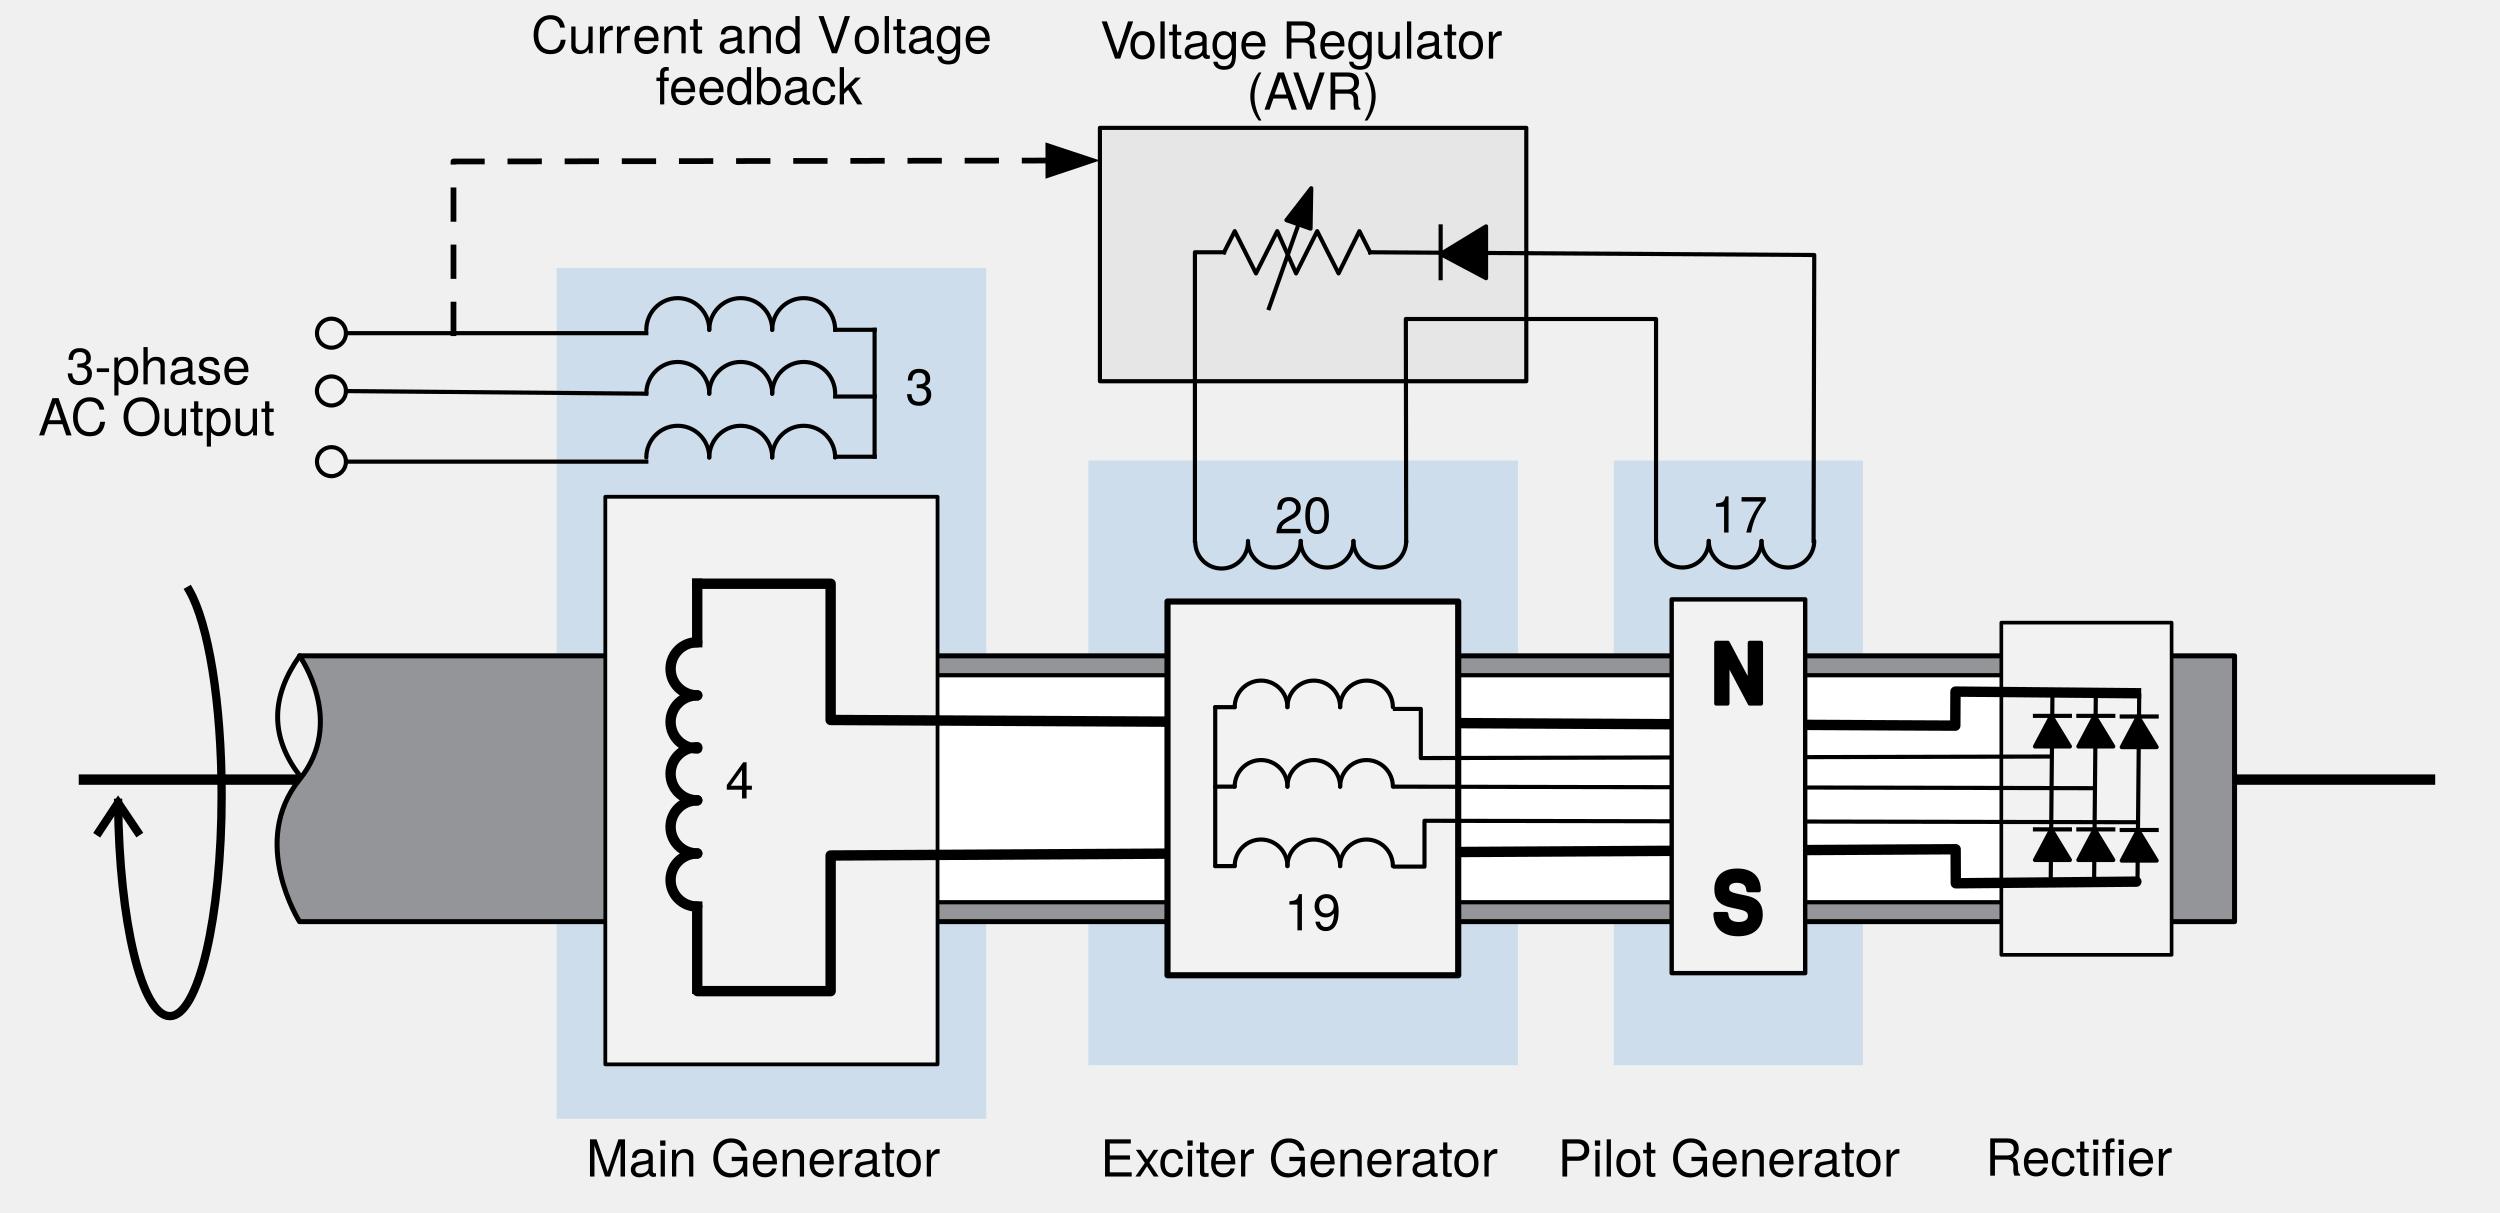
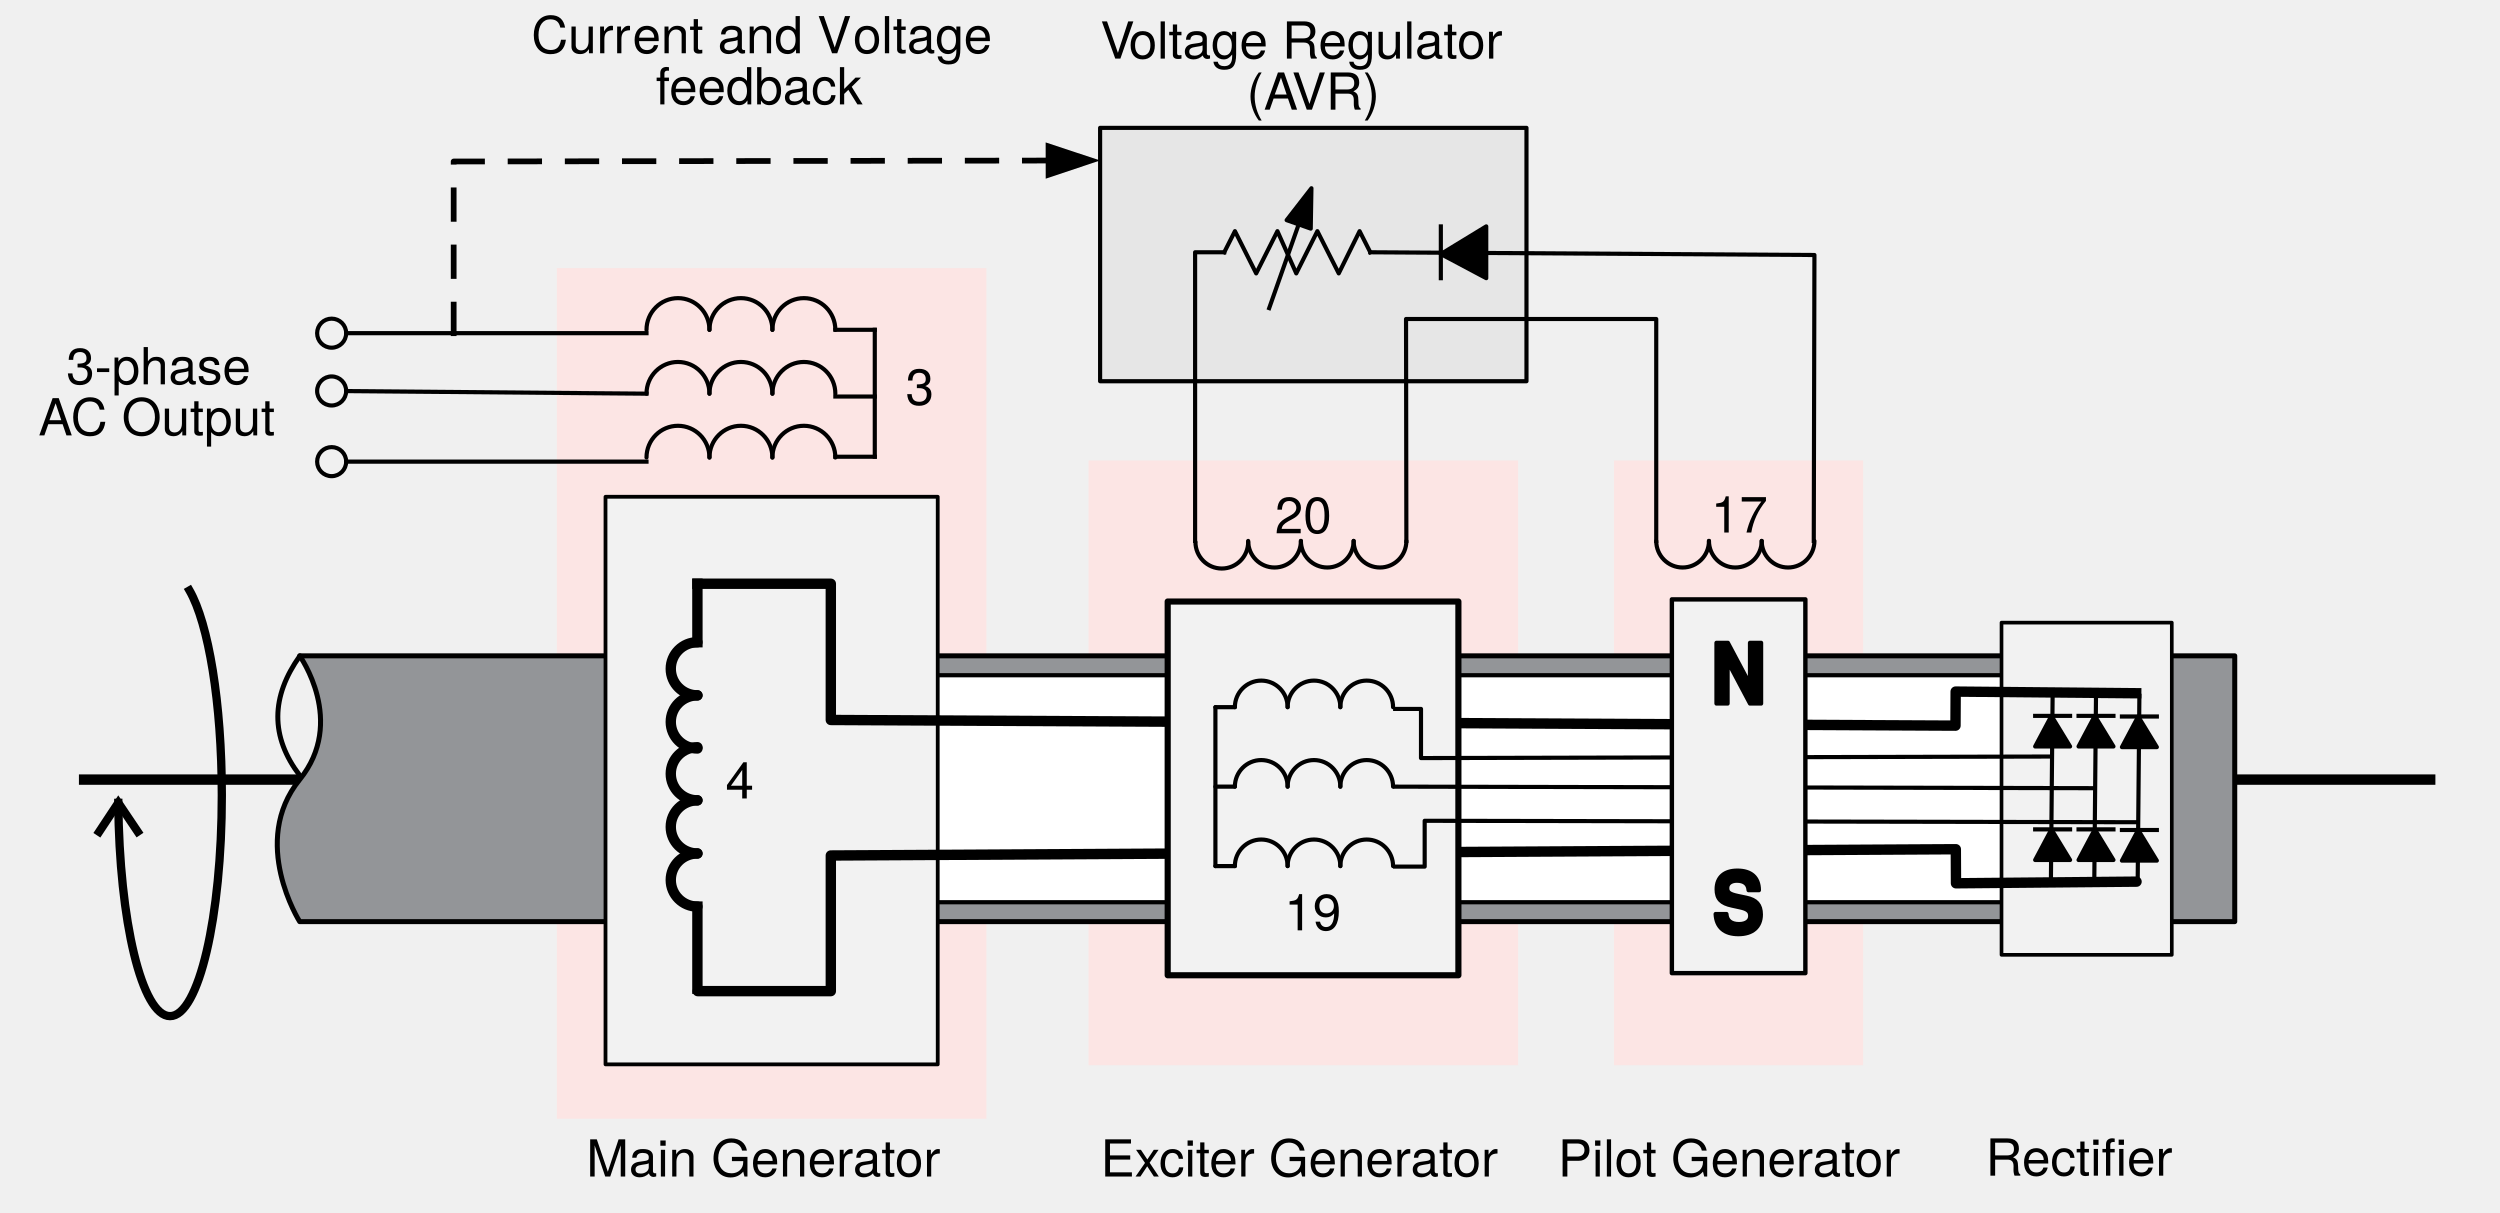
<svg xmlns="http://www.w3.org/2000/svg" width="100%" height="100%" viewBox="0 0 602 292" version="1.1" xml:space="preserve" style="fill-rule:evenodd;clip-rule:evenodd;stroke-linecap:round;stroke-linejoin:round;stroke-miterlimit:1.5;">
-   <rect id="excitation_system" x="0" y="0" width="601" height="290.968" style="fill:none;" />
+   <rect id="excitation_system" x="0.045" y="0" width="601" height="290.968" style="fill:none;" />
  <g id="excitation_system1">
    <g>
      <g>
-         <rect x="134.04" y="64.56" width="103.44" height="204.832" style="fill:#4191d9;fill-opacity:0.2;" />
-         <rect x="262.078" y="110.88" width="103.44" height="145.627" style="fill:#4191d9;fill-opacity:0.2;" />
-         <rect x="388.597" y="110.88" width="60" height="145.627" style="fill:#4191d9;fill-opacity:0.2;" />
+         <rect x="134.085" y="64.56" width="103.44" height="204.832" style="fill:#fce5e4;" />
+         <rect x="262.123" y="110.88" width="103.44" height="145.627" style="fill:#fce5e4;" />
+         <rect x="388.642" y="110.88" width="60" height="145.627" style="fill:#fce5e4;" />
      </g>
      <g id="armature-windings">
        <g>
-           <path d="M155.632,79.427c-0,-4.215 3.396,-7.636 7.579,-7.636c4.183,-0 7.58,3.421 7.58,7.636" style="fill:none;stroke:#000;stroke-width:1px;" />
-           <path d="M170.791,79.427c-0,-4.215 3.396,-7.636 7.578,-7.636c4.184,-0 7.58,3.421 7.58,7.636" style="fill:none;stroke:#000;stroke-width:1px;" />
-           <path d="M185.949,79.427c0,-4.215 3.396,-7.636 7.579,-7.636c4.183,-0 7.58,3.421 7.58,7.636" style="fill:none;stroke:#000;stroke-width:1px;" />
-         </g>
-         <g>
-           <path d="M155.632,94.796c-0,-4.214 3.396,-7.636 7.579,-7.636c4.183,-0 7.58,3.422 7.58,7.636" style="fill:none;stroke:#000;stroke-width:1px;" />
-           <path d="M170.791,94.796c-0,-4.214 3.396,-7.636 7.578,-7.636c4.184,-0 7.58,3.422 7.58,7.636" style="fill:none;stroke:#000;stroke-width:1px;" />
-           <path d="M185.949,94.796c0,-4.214 3.396,-7.636 7.579,-7.636c4.183,-0 7.58,3.422 7.58,7.636" style="fill:none;stroke:#000;stroke-width:1px;" />
-         </g>
-         <g>
-           <path d="M155.632,110.166c-0,-4.215 3.396,-7.636 7.579,-7.636c4.183,0 7.58,3.421 7.58,7.636" style="fill:none;stroke:#000;stroke-width:1px;" />
-           <path d="M170.791,110.166c-0,-4.215 3.396,-7.636 7.578,-7.636c4.184,0 7.58,3.421 7.58,7.636" style="fill:none;stroke:#000;stroke-width:1px;" />
-           <path d="M185.949,110.166c0,-4.215 3.396,-7.636 7.579,-7.636c4.183,0 7.58,3.421 7.58,7.636" style="fill:none;stroke:#000;stroke-width:1px;" />
-         </g>
-         <g>
-           <g>
-             <path d="M79.817,83.724c-1.93,0 -3.497,-1.566 -3.497,-3.496c0,-1.931 1.567,-3.497 3.497,-3.497c1.93,-0 3.497,1.566 3.497,3.497c0,1.93 -1.567,3.496 -3.497,3.496Z" style="fill:none;stroke:#000;stroke-width:1px;stroke-linecap:butt;stroke-linejoin:miter;stroke-miterlimit:10;" />
-             <path d="M155.633,80.228l-72.319,-0" style="fill:none;stroke:#000;stroke-width:1px;stroke-linecap:square;" />
-           </g>
-           <g>
-             <path d="M79.787,97.641c-1.93,-0.017 -3.483,-1.597 -3.467,-3.527c0.017,-1.93 1.597,-3.483 3.527,-3.467c1.93,0.017 3.483,1.597 3.467,3.527c-0.017,1.93 -1.597,3.484 -3.527,3.467Z" style="fill:none;stroke:#000;stroke-width:1px;stroke-linecap:butt;stroke-linejoin:miter;stroke-miterlimit:10;" />
-             <path d="M155.633,94.796c-0,-0 -51.983,-0.447 -72.319,-0.622" style="fill:none;stroke:#000;stroke-width:1px;stroke-linecap:square;" />
-           </g>
-           <g>
-             <path d="M79.817,114.659c-1.93,0 -3.497,-1.567 -3.497,-3.497c0,-1.93 1.567,-3.497 3.497,-3.497c1.93,0 3.497,1.567 3.497,3.497c0,1.93 -1.567,3.497 -3.497,3.497Z" style="fill:none;stroke:#000;stroke-width:1px;stroke-linecap:butt;stroke-linejoin:miter;stroke-miterlimit:10;" />
-             <path d="M155.633,111.162l-72.319,0" style="fill:none;stroke:#000;stroke-width:1px;stroke-linecap:square;" />
-           </g>
-         </g>
-         <g>
-           <path d="M210.602,79.417l0,30.562" style="fill:none;stroke:#000;stroke-width:1px;stroke-linecap:square;" />
-           <path d="M201.108,79.417l9.494,0" style="fill:none;stroke:#000;stroke-width:1px;stroke-linecap:square;" />
-           <path d="M201.108,95.49l9.494,-0" style="fill:none;stroke:#000;stroke-width:1px;stroke-linecap:square;" />
-           <path d="M201.108,109.979l9.494,-0" style="fill:none;stroke:#000;stroke-width:1px;stroke-linecap:square;" />
+           <path d="M155.677,79.427c-0,-4.215 3.396,-7.636 7.579,-7.636c4.183,-0 7.58,3.421 7.58,7.636" style="fill:none;stroke:#000;stroke-width:1px;" />
+           <path d="M170.836,79.427c-0,-4.215 3.396,-7.636 7.578,-7.636c4.184,-0 7.58,3.421 7.58,7.636" style="fill:none;stroke:#000;stroke-width:1px;" />
+           <path d="M185.994,79.427c0,-4.215 3.396,-7.636 7.579,-7.636c4.183,-0 7.58,3.421 7.58,7.636" style="fill:none;stroke:#000;stroke-width:1px;" />
+         </g>
+         <g>
+           <path d="M155.677,94.796c-0,-4.214 3.396,-7.636 7.579,-7.636c4.183,-0 7.58,3.422 7.58,7.636" style="fill:none;stroke:#000;stroke-width:1px;" />
+           <path d="M170.836,94.796c-0,-4.214 3.396,-7.636 7.578,-7.636c4.184,-0 7.58,3.422 7.58,7.636" style="fill:none;stroke:#000;stroke-width:1px;" />
+           <path d="M185.994,94.796c0,-4.214 3.396,-7.636 7.579,-7.636c4.183,-0 7.58,3.422 7.58,7.636" style="fill:none;stroke:#000;stroke-width:1px;" />
+         </g>
+         <g>
+           <path d="M155.677,110.166c-0,-4.215 3.396,-7.636 7.579,-7.636c4.183,0 7.58,3.421 7.58,7.636" style="fill:none;stroke:#000;stroke-width:1px;" />
+           <path d="M170.836,110.166c-0,-4.215 3.396,-7.636 7.578,-7.636c4.184,0 7.58,3.421 7.58,7.636" style="fill:none;stroke:#000;stroke-width:1px;" />
+           <path d="M185.994,110.166c0,-4.215 3.396,-7.636 7.579,-7.636c4.183,0 7.58,3.421 7.58,7.636" style="fill:none;stroke:#000;stroke-width:1px;" />
+         </g>
+         <g>
+           <g>
+             <path d="M79.862,83.724c-1.93,0 -3.497,-1.566 -3.497,-3.496c0,-1.931 1.567,-3.497 3.497,-3.497c1.93,-0 3.497,1.566 3.497,3.497c0,1.93 -1.567,3.496 -3.497,3.496Z" style="fill:none;stroke:#000;stroke-width:1px;stroke-linecap:butt;stroke-linejoin:miter;stroke-miterlimit:10;" />
+             <path d="M155.678,80.228l-72.319,-0" style="fill:none;stroke:#000;stroke-width:1px;stroke-linecap:square;" />
+           </g>
+           <g>
+             <path d="M79.832,97.641c-1.93,-0.017 -3.483,-1.597 -3.467,-3.527c0.017,-1.93 1.597,-3.483 3.527,-3.467c1.93,0.017 3.483,1.597 3.467,3.527c-0.017,1.93 -1.597,3.484 -3.527,3.467Z" style="fill:none;stroke:#000;stroke-width:1px;stroke-linecap:butt;stroke-linejoin:miter;stroke-miterlimit:10;" />
+             <path d="M155.678,94.796c-0,-0 -51.983,-0.447 -72.319,-0.622" style="fill:none;stroke:#000;stroke-width:1px;stroke-linecap:square;" />
+           </g>
+           <g>
+             <path d="M79.862,114.659c-1.93,0 -3.497,-1.567 -3.497,-3.497c0,-1.93 1.567,-3.497 3.497,-3.497c1.93,0 3.497,1.567 3.497,3.497c0,1.93 -1.567,3.497 -3.497,3.497Z" style="fill:none;stroke:#000;stroke-width:1px;stroke-linecap:butt;stroke-linejoin:miter;stroke-miterlimit:10;" />
+             <path d="M155.678,111.162l-72.319,0" style="fill:none;stroke:#000;stroke-width:1px;stroke-linecap:square;" />
+           </g>
+         </g>
+         <g>
+           <path d="M210.647,79.417l0,30.562" style="fill:none;stroke:#000;stroke-width:1px;stroke-linecap:square;" />
+           <path d="M201.153,79.417l9.494,0" style="fill:none;stroke:#000;stroke-width:1px;stroke-linecap:square;" />
+           <path d="M201.153,95.49l9.494,-0" style="fill:none;stroke:#000;stroke-width:1px;stroke-linecap:square;" />
+           <path d="M201.153,109.979l9.494,-0" style="fill:none;stroke:#000;stroke-width:1px;stroke-linecap:square;" />
        </g>
      </g>
      <g id="AVR">
-         <rect x="264.861" y="30.788" width="102.67" height="61.011" style="fill:#e6e6e6;stroke:#000;stroke-width:1px;stroke-linecap:square;" />
-         <g>
-           <g>
-             <g>
-               <path d="M300.515,130.258c-0,3.531 2.845,6.397 6.348,6.397c3.505,-0 6.35,-2.866 6.35,-6.397" style="fill:none;stroke:#000;stroke-width:1px;" />
-               <path d="M287.816,130.505c0,3.53 2.846,6.396 6.35,6.396c3.505,-0 6.349,-2.866 6.349,-6.396" style="fill:none;stroke:#000;stroke-width:1px;" />
-               <path d="M313.213,130.258c0,3.531 2.844,6.397 6.349,6.397c3.504,-0 6.348,-2.866 6.348,-6.397" style="fill:none;stroke:#000;stroke-width:1px;" />
-               <path d="M325.91,130.258c0,3.531 2.846,6.397 6.349,6.397c3.504,-0 6.35,-2.866 6.35,-6.397" style="fill:none;stroke:#000;stroke-width:1px;" />
-             </g>
-             <g>
-               <path d="M398.776,130.258c-0,3.531 2.845,6.397 6.349,6.397c3.503,-0 6.349,-2.866 6.349,-6.397" style="fill:none;stroke:#000;stroke-width:1px;" />
-               <path d="M411.474,130.258c-0,3.531 2.844,6.397 6.349,6.397c3.504,-0 6.348,-2.866 6.348,-6.397" style="fill:none;stroke:#000;stroke-width:1px;" />
-               <path d="M424.171,130.258c0,3.531 2.846,6.397 6.35,6.397c3.503,-0 6.348,-2.866 6.348,-6.397" style="fill:none;stroke:#000;stroke-width:1px;" />
-             </g>
-             <path d="M287.736,130.258l-0,-69.511l7.017,0" style="fill:none;stroke:#000;stroke-width:1px;stroke-linecap:square;" />
-             <path d="M329.92,60.747l106.949,0.656l-0.158,68.855" style="fill:none;stroke:#000;stroke-width:1px;stroke-linecap:square;" />
-             <path d="M338.609,130.258l-0.081,-53.438l60.248,0l-0,53.438" style="fill:none;stroke:#000;stroke-width:1px;stroke-linecap:square;" />
-             <g>
-               <path d="M357.842,54.512l-0,12.472l-10.934,-5.809l10.934,-6.663Z" style="stroke:#000;stroke-width:1px;stroke-linecap:butt;stroke-miterlimit:2;" />
-               <path d="M346.908,54.512l-0,12.472" style="fill:none;stroke:#000;stroke-width:1px;stroke-linecap:square;" />
-             </g>
-             <g>
-               <g>
-                 <path d="M329.92,60.747l-2.573,-5.084l-5.022,10.169l-5.147,-10.169l-5.084,10.169l-4.536,-10.169l-5.116,10.169l-5.116,-10.169l-2.573,5.084" style="fill:none;stroke:#000;stroke-width:1px;stroke-linecap:square;" />
-               </g>
-               <path d="M309.78,53.01l5.966,-7.68l-0.165,9.723l-5.801,-2.043Z" style="stroke:#000;stroke-width:1px;stroke-linecap:butt;stroke-miterlimit:2;" />
-               <path d="M305.577,74.196c0,0 4.707,-13.363 7.717,-21.905" style="fill:none;stroke:#000;stroke-width:1px;stroke-linecap:square;" />
-             </g>
-           </g>
-         </g>
-         <g>
-           <path d="M251.748,34.292l13.113,4.348l-13.099,4.39l-0.014,-8.738Z" />
-           <path d="M109.2,80.228l-0,-41.339c-0,0 110.242,-0.176 145.176,-0.232" style="fill:none;stroke:#000;stroke-width:1.38px;stroke-linecap:square;stroke-dasharray:6.88,6.88,6.88,6.88,0,0;" />
+         <rect x="264.906" y="30.788" width="102.67" height="61.011" style="fill:#e6e6e6;stroke:#000;stroke-width:1px;stroke-linecap:square;" />
+         <g>
+           <g>
+             <g>
+               <path d="M300.56,130.258c-0,3.531 2.845,6.397 6.348,6.397c3.505,-0 6.35,-2.866 6.35,-6.397" style="fill:none;stroke:#000;stroke-width:1px;" />
+               <path d="M287.861,130.505c0,3.53 2.846,6.396 6.35,6.396c3.505,-0 6.349,-2.866 6.349,-6.396" style="fill:none;stroke:#000;stroke-width:1px;" />
+               <path d="M313.258,130.258c0,3.531 2.844,6.397 6.349,6.397c3.504,-0 6.348,-2.866 6.348,-6.397" style="fill:none;stroke:#000;stroke-width:1px;" />
+               <path d="M325.955,130.258c0,3.531 2.846,6.397 6.349,6.397c3.504,-0 6.35,-2.866 6.35,-6.397" style="fill:none;stroke:#000;stroke-width:1px;" />
+             </g>
+             <g>
+               <path d="M398.821,130.258c-0,3.531 2.845,6.397 6.349,6.397c3.503,-0 6.349,-2.866 6.349,-6.397" style="fill:none;stroke:#000;stroke-width:1px;" />
+               <path d="M411.519,130.258c-0,3.531 2.844,6.397 6.349,6.397c3.504,-0 6.348,-2.866 6.348,-6.397" style="fill:none;stroke:#000;stroke-width:1px;" />
+               <path d="M424.216,130.258c0,3.531 2.846,6.397 6.35,6.397c3.503,-0 6.348,-2.866 6.348,-6.397" style="fill:none;stroke:#000;stroke-width:1px;" />
+             </g>
+             <path d="M287.781,130.258l-0,-69.511l7.017,0" style="fill:none;stroke:#000;stroke-width:1px;stroke-linecap:square;" />
+             <path d="M329.965,60.747l106.949,0.656l-0.158,68.855" style="fill:none;stroke:#000;stroke-width:1px;stroke-linecap:square;" />
+             <path d="M338.654,130.258l-0.081,-53.438l60.248,0l-0,53.438" style="fill:none;stroke:#000;stroke-width:1px;stroke-linecap:square;" />
+             <g>
+               <path d="M357.887,54.512l-0,12.472l-10.934,-5.809l10.934,-6.663Z" style="stroke:#000;stroke-width:1px;stroke-linecap:butt;stroke-miterlimit:2;" />
+               <path d="M346.953,54.512l-0,12.472" style="fill:none;stroke:#000;stroke-width:1px;stroke-linecap:square;" />
+             </g>
+             <g>
+               <g>
+                 <path d="M329.965,60.747l-2.573,-5.084l-5.022,10.169l-5.147,-10.169l-5.084,10.169l-4.536,-10.169l-5.116,10.169l-5.116,-10.169l-2.573,5.084" style="fill:none;stroke:#000;stroke-width:1px;stroke-linecap:square;" />
+               </g>
+               <path d="M309.825,53.01l5.966,-7.68l-0.165,9.723l-5.801,-2.043Z" style="stroke:#000;stroke-width:1px;stroke-linecap:butt;stroke-miterlimit:2;" />
+               <path d="M305.622,74.196c0,0 4.707,-13.363 7.717,-21.905" style="fill:none;stroke:#000;stroke-width:1px;stroke-linecap:square;" />
+             </g>
+           </g>
+         </g>
+         <g>
+           <path d="M251.793,34.292l13.113,4.348l-13.099,4.39l-0.014,-8.738Z" />
+           <path d="M109.245,80.228l-0,-41.339c-0,0 110.242,-0.176 145.176,-0.232" style="fill:none;stroke:#000;stroke-width:1.38px;stroke-linecap:square;stroke-dasharray:6.88,6.88,6.88,6.88,0,0;" />
        </g>
      </g>
      <g id="shaft">
-         <path d="M18.96,187.724l567.438,-0" style="fill:none;stroke:#000;stroke-width:2.5px;stroke-linecap:butt;stroke-miterlimit:2;" />
-         <g>
-           <path d="M538.08,157.926l-465.961,-0c0,-0 11.313,15.834 0,29.798c-12.148,14.996 0,34.202 0,34.202l465.961,-0l-0,-64Z" style="fill:#939598;stroke:#000;stroke-width:1.21px;" />
-           <path d="M72.176,186.786c-7.186,-9.406 -7.002,-19.032 0,-28.86" style="fill:none;stroke:#000;stroke-width:1.2px;" />
+         <path d="M19.005,187.724l567.438,-0" style="fill:none;stroke:#000;stroke-width:2.5px;stroke-linecap:butt;stroke-miterlimit:2;" />
+         <g>
+           <path d="M538.125,157.926l-465.961,-0c0,-0 11.313,15.834 0,29.798c-12.148,14.996 0,34.202 0,34.202l465.961,-0l-0,-64Z" style="fill:#939598;stroke:#000;stroke-width:1.21px;" />
+           <path d="M72.221,186.786c-7.186,-9.406 -7.002,-19.032 0,-28.86" style="fill:none;stroke:#000;stroke-width:1.2px;" />
        </g>
        <g id="tube">
-           <rect x="156.24" y="162.591" width="342.72" height="54.669" style="fill:#fff;stroke:#000;stroke-width:1.01px;" />
-         </g>
-         <g>
-           <g>
-             <path d="M23.28,201.131l5.162,-7.81l5.223,7.768" style="fill:none;stroke:#000;stroke-width:2px;stroke-linecap:butt;stroke-linejoin:miter;stroke-miterlimit:10;" />
-             <path d="M45.581,142.178c4.565,7.903 7.788,27.015 7.788,49.314c0,29.358 -5.586,53.192 -12.467,53.192c-6.738,0 -12.234,-22.849 -12.46,-51.363" style="fill:none;stroke:#000;stroke-width:2px;stroke-linecap:square;" />
+           <rect x="156.285" y="162.591" width="342.72" height="54.669" style="fill:#fff;stroke:#000;stroke-width:1.01px;" />
+         </g>
+         <g>
+           <g>
+             <path d="M23.325,201.131l5.162,-7.81l5.223,7.768" style="fill:none;stroke:#000;stroke-width:2px;stroke-linecap:butt;stroke-linejoin:miter;stroke-miterlimit:10;" />
+             <path d="M45.626,142.178c4.565,7.903 7.788,27.015 7.788,49.314c0,29.358 -5.586,53.192 -12.467,53.192c-6.738,0 -12.234,-22.849 -12.46,-51.363" style="fill:none;stroke:#000;stroke-width:2px;stroke-linecap:square;" />
          </g>
        </g>
      </g>
      <g id="rotor-parts">
        <g id="diode-plate">
-           <rect x="481.92" y="149.926" width="41.002" height="80" style="fill:#f2f2f2;stroke:#000;stroke-width:0.88px;" />
+           <rect x="481.965" y="149.926" width="41.002" height="80" style="fill:#f2f2f2;stroke:#000;stroke-width:0.88px;" />
        </g>
        <g id="Main-Rotor">
-           <rect x="145.76" y="119.627" width="80" height="136.674" style="fill:#f2f2f2;stroke:#000;stroke-width:0.91px;" />
-         </g>
-         <g>
-           <g>
-             <g>
-               <g>
-                 <path d="M167.891,140.567l32.126,-0l0,32.802l270.819,1.366l0.042,-8.2l43.473,0.395" style="fill:none;stroke:#000;stroke-width:2.5px;stroke-linecap:square;" />
-               </g>
-               <g>
-                 <path d="M167.972,238.662l32.045,0l0,-32.658l270.9,-1.51l0.041,8.2l43.474,-0.395" style="fill:none;stroke:#000;stroke-width:2.5px;" />
-               </g>
-             </g>
-           </g>
-           <g>
-             <g>
-               <path d="M167.891,180.235c-3.54,0 -6.414,-2.866 -6.414,-6.396c0,-3.53 2.874,-6.396 6.414,-6.396" style="fill:none;stroke:#000;stroke-width:2.5px;" />
-               <path d="M167.891,167.443c-3.54,-0 -6.414,-2.866 -6.414,-6.397c0,-3.53 2.874,-6.396 6.414,-6.396" style="fill:none;stroke:#000;stroke-width:2.5px;" />
-               <path d="M167.891,218.307c-3.54,0 -6.414,-2.866 -6.414,-6.396c0,-3.53 2.874,-6.396 6.414,-6.396" style="fill:none;stroke:#000;stroke-width:2.5px;" />
-               <path d="M167.891,205.515c-3.54,-0 -6.414,-2.866 -6.414,-6.397c0,-3.53 2.874,-6.396 6.414,-6.396" style="fill:none;stroke:#000;stroke-width:2.5px;" />
-               <path d="M167.891,192.722c-3.54,0 -6.414,-2.866 -6.414,-6.396c0,-3.531 2.874,-6.397 6.414,-6.397" style="fill:none;stroke:#000;stroke-width:2.5px;" />
-             </g>
-             <path d="M167.891,140.567l0,14.083" style="fill:none;stroke:#000;stroke-width:2.5px;stroke-linecap:square;" />
-             <g>
-               <path d="M167.891,218.307l0,19.787" style="fill:none;stroke:#000;stroke-width:2.5px;stroke-linecap:square;" />
+           <rect x="145.805" y="119.627" width="80" height="136.674" style="fill:#f2f2f2;stroke:#000;stroke-width:0.91px;" />
+         </g>
+         <g>
+           <g>
+             <g>
+               <g>
+                 <path d="M167.936,140.567l32.126,-0l0,32.802l270.819,1.366l0.042,-8.2l43.473,0.395" style="fill:none;stroke:#000;stroke-width:2.5px;stroke-linecap:square;" />
+               </g>
+               <g>
+                 <path d="M168.017,238.662l32.045,0l0,-32.658l270.9,-1.51l0.041,8.2l43.474,-0.395" style="fill:none;stroke:#000;stroke-width:2.5px;" />
+               </g>
+             </g>
+           </g>
+           <g>
+             <g>
+               <path d="M167.936,180.235c-3.54,0 -6.414,-2.866 -6.414,-6.396c0,-3.53 2.874,-6.396 6.414,-6.396" style="fill:none;stroke:#000;stroke-width:2.5px;" />
+               <path d="M167.936,167.443c-3.54,-0 -6.414,-2.866 -6.414,-6.397c0,-3.53 2.874,-6.396 6.414,-6.396" style="fill:none;stroke:#000;stroke-width:2.5px;" />
+               <path d="M167.936,218.307c-3.54,0 -6.414,-2.866 -6.414,-6.396c0,-3.53 2.874,-6.396 6.414,-6.396" style="fill:none;stroke:#000;stroke-width:2.5px;" />
+               <path d="M167.936,205.515c-3.54,-0 -6.414,-2.866 -6.414,-6.397c0,-3.53 2.874,-6.396 6.414,-6.396" style="fill:none;stroke:#000;stroke-width:2.5px;" />
+               <path d="M167.936,192.722c-3.54,0 -6.414,-2.866 -6.414,-6.396c0,-3.531 2.874,-6.397 6.414,-6.397" style="fill:none;stroke:#000;stroke-width:2.5px;" />
+             </g>
+             <path d="M167.936,140.567l0,14.083" style="fill:none;stroke:#000;stroke-width:2.5px;stroke-linecap:square;" />
+             <g>
+               <path d="M167.936,218.307l0,19.787" style="fill:none;stroke:#000;stroke-width:2.5px;stroke-linecap:square;" />
            </g>
          </g>
        </g>
        <g id="exciter-core">
-           <rect x="281.135" y="144.843" width="70" height="90" style="fill:#f2f2f2;stroke:#000;stroke-width:1.48px;" />
-         </g>
-         <g>
-           <g>
-             <g>
-               <g>
-                 <g>
-                   <g>
-                     <path d="M494.226,167.385l-0.412,44.688" style="fill:none;stroke:#000;stroke-width:1px;stroke-linecap:square;" />
-                   </g>
-                   <g>
-                     <g>
-                       <path d="M498.43,179.748l-8.409,-0l3.916,-7.372l4.493,7.372Z" style="stroke:#000;stroke-width:1px;stroke-linecap:butt;stroke-miterlimit:2;" />
-                       <path d="M498.43,172.376l-8.409,-0" style="fill:none;stroke:#000;stroke-width:1px;stroke-linecap:square;" />
-                     </g>
-                     <g>
-                       <path d="M498.43,207.083l-8.409,-0l3.916,-7.372l4.493,7.372Z" style="stroke:#000;stroke-width:1px;stroke-linecap:butt;stroke-miterlimit:2;" />
-                       <path d="M498.43,199.711l-8.409,-0" style="fill:none;stroke:#000;stroke-width:1px;stroke-linecap:square;" />
-                     </g>
-                   </g>
-                 </g>
-               </g>
-               <g>
-                 <g>
-                   <g>
-                     <path d="M504.673,167.385l-0.412,44.688" style="fill:none;stroke:#000;stroke-width:1px;stroke-linecap:square;" />
-                   </g>
-                   <g>
-                     <g>
-                       <path d="M508.877,179.748l-8.409,-0l3.917,-7.372l4.492,7.372Z" style="stroke:#000;stroke-width:1px;stroke-linecap:butt;stroke-miterlimit:2;" />
-                       <path d="M508.877,172.376l-8.409,-0" style="fill:none;stroke:#000;stroke-width:1px;stroke-linecap:square;" />
-                     </g>
-                     <g>
-                       <path d="M508.877,207.083l-8.409,-0l3.917,-7.372l4.492,7.372Z" style="stroke:#000;stroke-width:1px;stroke-linecap:butt;stroke-miterlimit:2;" />
-                       <path d="M508.877,199.711l-8.409,-0" style="fill:none;stroke:#000;stroke-width:1px;stroke-linecap:square;" />
-                     </g>
-                   </g>
-                 </g>
-               </g>
-               <g>
-                 <g>
-                   <g>
-                     <path d="M515.12,167.541l-0.411,44.688" style="fill:none;stroke:#000;stroke-width:1px;stroke-linecap:square;" />
-                   </g>
-                   <g>
-                     <g>
-                       <path d="M519.324,179.903l-8.408,0l3.916,-7.372l4.492,7.372Z" style="stroke:#000;stroke-width:1px;stroke-linecap:butt;stroke-miterlimit:2;" />
-                       <path d="M519.324,172.531l-8.408,0" style="fill:none;stroke:#000;stroke-width:1px;stroke-linecap:square;" />
-                     </g>
-                     <g>
-                       <path d="M519.324,207.238l-8.408,0l3.916,-7.372l4.492,7.372Z" style="stroke:#000;stroke-width:1px;stroke-linecap:butt;stroke-miterlimit:2;" />
-                       <path d="M519.324,199.866l-8.408,0" style="fill:none;stroke:#000;stroke-width:1px;stroke-linecap:square;" />
-                     </g>
-                   </g>
-                 </g>
-               </g>
-             </g>
-           </g>
-           <g>
-             <g>
-               <g>
-                 <g>
-                   <path d="M335.407,170.286c0,-3.53 -2.845,-6.396 -6.35,-6.396c-3.503,0 -6.348,2.866 -6.348,6.396" style="fill:none;stroke:#000;stroke-width:1px;" />
-                   <path d="M322.709,170.286c-0,-3.53 -2.844,-6.396 -6.349,-6.396c-3.504,0 -6.348,2.866 -6.348,6.396" style="fill:none;stroke:#000;stroke-width:1px;" />
-                   <path d="M310.012,170.286c-0,-3.53 -2.846,-6.396 -6.35,-6.396c-3.504,0 -6.349,2.866 -6.349,6.396" style="fill:none;stroke:#000;stroke-width:1px;" />
-                 </g>
-               </g>
-               <g>
-                 <g>
-                   <path d="M335.407,189.421c0,-3.531 -2.845,-6.397 -6.35,-6.397c-3.503,0 -6.348,2.866 -6.348,6.397" style="fill:none;stroke:#000;stroke-width:1px;" />
-                   <path d="M322.709,189.421c-0,-3.531 -2.844,-6.397 -6.349,-6.397c-3.504,0 -6.348,2.866 -6.348,6.397" style="fill:none;stroke:#000;stroke-width:1px;" />
-                   <path d="M310.012,189.421c-0,-3.531 -2.846,-6.397 -6.35,-6.397c-3.504,0 -6.349,2.866 -6.349,6.397" style="fill:none;stroke:#000;stroke-width:1px;" />
-                 </g>
-               </g>
-               <g>
-                 <g>
-                   <path d="M335.407,208.555c0,-3.53 -2.845,-6.396 -6.35,-6.396c-3.503,-0 -6.348,2.866 -6.348,6.396" style="fill:none;stroke:#000;stroke-width:1px;" />
-                   <path d="M322.709,208.555c-0,-3.53 -2.844,-6.396 -6.349,-6.396c-3.504,-0 -6.348,2.866 -6.348,6.396" style="fill:none;stroke:#000;stroke-width:1px;" />
-                   <path d="M310.012,208.555c-0,-3.53 -2.846,-6.396 -6.35,-6.396c-3.504,-0 -6.349,2.866 -6.349,6.396" style="fill:none;stroke:#000;stroke-width:1px;" />
-                 </g>
-               </g>
-             </g>
-             <g>
-               <path d="M335.407,170.708l6.725,0l0,11.836l152.093,-0.372" style="fill:none;stroke:#000;stroke-width:1px;stroke-linecap:butt;" />
-             </g>
-             <g>
-               <path d="M335.407,208.678l7.61,0l-0,-11.033l172.103,0.347" style="fill:none;stroke:#000;stroke-width:1px;stroke-linecap:butt;" />
-             </g>
-             <g>
-               <path d="M335.407,189.421l169.336,0.376" style="fill:none;stroke:#000;stroke-width:1px;stroke-linecap:butt;" />
-             </g>
-           </g>
-           <g>
-             <path d="M292.625,170.287l0,38.269l0,-38.269Z" style="fill:none;stroke:#000;stroke-width:1px;" />
-           </g>
-           <g>
-             <path d="M297.313,170.287l-4.688,-0" style="fill:none;stroke:#000;stroke-width:1px;" />
-           </g>
-           <g>
-             <path d="M297.313,208.556l-4.688,-0" style="fill:none;stroke:#000;stroke-width:1px;" />
-           </g>
-           <g>
-             <path d="M297.313,189.421l-4.688,0" style="fill:none;stroke:#000;stroke-width:1px;" />
+           <rect x="281.18" y="144.843" width="70" height="90" style="fill:#f2f2f2;stroke:#000;stroke-width:1.48px;" />
+         </g>
+         <g>
+           <g>
+             <g>
+               <g>
+                 <g>
+                   <g>
+                     <path d="M494.271,167.385l-0.412,44.688" style="fill:none;stroke:#000;stroke-width:1px;stroke-linecap:square;" />
+                   </g>
+                   <g>
+                     <g>
+                       <path d="M498.475,179.748l-8.409,-0l3.916,-7.372l4.493,7.372Z" style="stroke:#000;stroke-width:1px;stroke-linecap:butt;stroke-miterlimit:2;" />
+                       <path d="M498.475,172.376l-8.409,-0" style="fill:none;stroke:#000;stroke-width:1px;stroke-linecap:square;" />
+                     </g>
+                     <g>
+                       <path d="M498.475,207.083l-8.409,-0l3.916,-7.372l4.493,7.372Z" style="stroke:#000;stroke-width:1px;stroke-linecap:butt;stroke-miterlimit:2;" />
+                       <path d="M498.475,199.711l-8.409,-0" style="fill:none;stroke:#000;stroke-width:1px;stroke-linecap:square;" />
+                     </g>
+                   </g>
+                 </g>
+               </g>
+               <g>
+                 <g>
+                   <g>
+                     <path d="M504.718,167.385l-0.412,44.688" style="fill:none;stroke:#000;stroke-width:1px;stroke-linecap:square;" />
+                   </g>
+                   <g>
+                     <g>
+                       <path d="M508.922,179.748l-8.409,-0l3.917,-7.372l4.492,7.372Z" style="stroke:#000;stroke-width:1px;stroke-linecap:butt;stroke-miterlimit:2;" />
+                       <path d="M508.922,172.376l-8.409,-0" style="fill:none;stroke:#000;stroke-width:1px;stroke-linecap:square;" />
+                     </g>
+                     <g>
+                       <path d="M508.922,207.083l-8.409,-0l3.917,-7.372l4.492,7.372Z" style="stroke:#000;stroke-width:1px;stroke-linecap:butt;stroke-miterlimit:2;" />
+                       <path d="M508.922,199.711l-8.409,-0" style="fill:none;stroke:#000;stroke-width:1px;stroke-linecap:square;" />
+                     </g>
+                   </g>
+                 </g>
+               </g>
+               <g>
+                 <g>
+                   <g>
+                     <path d="M515.165,167.541l-0.411,44.688" style="fill:none;stroke:#000;stroke-width:1px;stroke-linecap:square;" />
+                   </g>
+                   <g>
+                     <g>
+                       <path d="M519.369,179.903l-8.408,0l3.916,-7.372l4.492,7.372Z" style="stroke:#000;stroke-width:1px;stroke-linecap:butt;stroke-miterlimit:2;" />
+                       <path d="M519.369,172.531l-8.408,0" style="fill:none;stroke:#000;stroke-width:1px;stroke-linecap:square;" />
+                     </g>
+                     <g>
+                       <path d="M519.369,207.238l-8.408,0l3.916,-7.372l4.492,7.372Z" style="stroke:#000;stroke-width:1px;stroke-linecap:butt;stroke-miterlimit:2;" />
+                       <path d="M519.369,199.866l-8.408,0" style="fill:none;stroke:#000;stroke-width:1px;stroke-linecap:square;" />
+                     </g>
+                   </g>
+                 </g>
+               </g>
+             </g>
+           </g>
+           <g>
+             <g>
+               <g>
+                 <g>
+                   <path d="M335.452,170.286c0,-3.53 -2.845,-6.396 -6.35,-6.396c-3.503,0 -6.348,2.866 -6.348,6.396" style="fill:none;stroke:#000;stroke-width:1px;" />
+                   <path d="M322.754,170.286c-0,-3.53 -2.844,-6.396 -6.349,-6.396c-3.504,0 -6.348,2.866 -6.348,6.396" style="fill:none;stroke:#000;stroke-width:1px;" />
+                   <path d="M310.057,170.286c-0,-3.53 -2.846,-6.396 -6.35,-6.396c-3.504,0 -6.349,2.866 -6.349,6.396" style="fill:none;stroke:#000;stroke-width:1px;" />
+                 </g>
+               </g>
+               <g>
+                 <g>
+                   <path d="M335.452,189.421c0,-3.531 -2.845,-6.397 -6.35,-6.397c-3.503,0 -6.348,2.866 -6.348,6.397" style="fill:none;stroke:#000;stroke-width:1px;" />
+                   <path d="M322.754,189.421c-0,-3.531 -2.844,-6.397 -6.349,-6.397c-3.504,0 -6.348,2.866 -6.348,6.397" style="fill:none;stroke:#000;stroke-width:1px;" />
+                   <path d="M310.057,189.421c-0,-3.531 -2.846,-6.397 -6.35,-6.397c-3.504,0 -6.349,2.866 -6.349,6.397" style="fill:none;stroke:#000;stroke-width:1px;" />
+                 </g>
+               </g>
+               <g>
+                 <g>
+                   <path d="M335.452,208.555c0,-3.53 -2.845,-6.396 -6.35,-6.396c-3.503,-0 -6.348,2.866 -6.348,6.396" style="fill:none;stroke:#000;stroke-width:1px;" />
+                   <path d="M322.754,208.555c-0,-3.53 -2.844,-6.396 -6.349,-6.396c-3.504,-0 -6.348,2.866 -6.348,6.396" style="fill:none;stroke:#000;stroke-width:1px;" />
+                   <path d="M310.057,208.555c-0,-3.53 -2.846,-6.396 -6.35,-6.396c-3.504,-0 -6.349,2.866 -6.349,6.396" style="fill:none;stroke:#000;stroke-width:1px;" />
+                 </g>
+               </g>
+             </g>
+             <g>
+               <path d="M335.452,170.708l6.725,0l0,11.836l152.093,-0.372" style="fill:none;stroke:#000;stroke-width:1px;stroke-linecap:butt;" />
+             </g>
+             <g>
+               <path d="M335.452,208.678l7.61,0l-0,-11.033l172.103,0.347" style="fill:none;stroke:#000;stroke-width:1px;stroke-linecap:butt;" />
+             </g>
+             <g>
+               <path d="M335.452,189.421l169.336,0.376" style="fill:none;stroke:#000;stroke-width:1px;stroke-linecap:butt;" />
+             </g>
+           </g>
+           <g>
+             <path d="M292.67,170.287l0,38.269l0,-38.269Z" style="fill:none;stroke:#000;stroke-width:1px;" />
+           </g>
+           <g>
+             <path d="M297.358,170.287l-4.688,-0" style="fill:none;stroke:#000;stroke-width:1px;" />
+           </g>
+           <g>
+             <path d="M297.358,208.556l-4.688,-0" style="fill:none;stroke:#000;stroke-width:1px;" />
+           </g>
+           <g>
+             <path d="M297.358,189.421l-4.688,0" style="fill:none;stroke:#000;stroke-width:1px;" />
          </g>
        </g>
        <g id="pilot-rotor">
-           <rect x="402.542" y="144.33" width="32.146" height="90" style="fill:#f2f2f2;stroke:#000;stroke-width:1.06px;" />
-           <g>
-             <g transform="matrix(0.911159,0,0,1,36.6038,0)">
-               <text x="412.014px" y="169.394px" style="font-family:'Helvetica-Bold', 'Helvetica';font-weight:700;font-size:20px;stroke:#000;stroke-width:1.05px;stroke-linecap:butt;stroke-miterlimit:2;">N</text>
-             </g>
-             <g transform="matrix(0.911159,0,0,1,36.644,0)">
-               <text x="412.466px" y="224.48px" style="font-family:'Helvetica-Bold', 'Helvetica';font-weight:700;font-size:20px;stroke:#000;stroke-width:1.05px;stroke-linecap:butt;stroke-miterlimit:2;">S</text>
-             </g>
-           </g>
-         </g>
-       </g>
-       <g transform="matrix(1.36674,0,0,1.36674,127.892,12.8318)">
+           <rect x="402.587" y="144.33" width="32.146" height="90" style="fill:#f2f2f2;stroke:#000;stroke-width:1.06px;" />
+           <g>
+             <g transform="matrix(0.911159,0,0,1,36.6078,0)">
+               <text x="412.059px" y="169.394px" style="font-family:'Helvetica-Bold', 'Helvetica';font-weight:700;font-size:20px;stroke:#000;stroke-width:1.05px;stroke-linecap:butt;stroke-miterlimit:2;">N</text>
+             </g>
+             <g transform="matrix(0.911159,0,0,1,36.648,0)">
+               <text x="412.511px" y="224.48px" style="font-family:'Helvetica-Bold', 'Helvetica';font-weight:700;font-size:20px;stroke:#000;stroke-width:1.05px;stroke-linecap:butt;stroke-miterlimit:2;">S</text>
+             </g>
+           </g>
+         </g>
+       </g>
+       <g transform="matrix(1.36674,0,0,1.36674,127.937,12.8318)">
        <text x="0px" y="0px" style="font-family:'HelveticaNeue-Medium', 'Helvetica Neue', sans-serif;font-weight:500;font-size:9px;">Curr<tspan x="17.838px 22.842px " y="0px 0px ">en</tspan>t and V<tspan x="56.682px 62.019px " y="0px 0px ">ol</tspan>tage</text>
        <g transform="matrix(9,0,0,9,60.606,9)" />
        <text x="21.924px" y="9px" style="font-family:'HelveticaNeue-Medium', 'Helvetica Neue', sans-serif;font-weight:500;font-size:9px;">feedback</text>
      </g>
-       <g transform="matrix(1.36674,0,0,1.36674,264.922,14.1145)">
+       <g transform="matrix(1.36674,0,0,1.36674,264.967,14.1145)">
        <text x="0px" y="0px" style="font-family:'HelveticaNeue-Medium', 'Helvetica Neue', sans-serif;font-weight:500;font-size:9px;">V<tspan x="5.004px 10.341px " y="0px 0px ">ol</tspan>tage Regulator</text>
        <g transform="matrix(9,0,0,9,48.078,9)" />
        <text x="25.794px" y="9px" style="font-family:'HelveticaNeue-Medium', 'Helvetica Neue', sans-serif;font-weight:500;font-size:9px;">(A<tspan x="33.741px 39.24px " y="9px 9px ">VR</tspan>)</text>
      </g>
-       <g transform="matrix(12.3007,0,0,12.3007,507.504,283.103)" />
-       <g transform="matrix(12.3007,0,0,12.3007,511.378,283.103)" />
-       <g transform="matrix(12.3007,0,0,12.3007,525.512,283.103)" />
-       <text x="478.105px" y="283.103px" style="font-family:'HelveticaNeue-Medium', 'Helvetica Neue', sans-serif;font-weight:500;font-size:12.301px;">Rectiﬁer</text>
-       <g transform="matrix(12.3007,0,0,12.3007,461.016,283.312)" />
-       <text x="375.108px" y="283.312px" style="font-family:'HelveticaNeue-Medium', 'Helvetica Neue', sans-serif;font-weight:500;font-size:12.301px;">Pilot Generator</text>
-       <g transform="matrix(12.3007,0,0,12.3007,364.793,283.312)" />
-       <text x="264.985px" y="283.312px" style="font-family:'HelveticaNeue-Medium', 'Helvetica Neue', sans-serif;font-weight:500;font-size:12.301px;">Exciter Generator</text>
-       <g transform="matrix(12.3007,0,0,12.3007,229.329,283.312)" />
-       <text x="141.145px" y="283.312px" style="font-family:'HelveticaNeue-Medium', 'Helvetica Neue', sans-serif;font-weight:500;font-size:12.301px;">Main Generator</text>
-       <g transform="matrix(1.36674,0,0,1.36674,-12.6768,92.5427)">
+       <g transform="matrix(12.3007,0,0,12.3007,507.549,283.103)" />
+       <g transform="matrix(12.3007,0,0,12.3007,511.423,283.103)" />
+       <g transform="matrix(12.3007,0,0,12.3007,525.557,283.103)" />
+       <text x="478.15px" y="283.103px" style="font-family:'HelveticaNeue-Medium', 'Helvetica Neue', sans-serif;font-weight:500;font-size:12.301px;">Rectiﬁer</text>
+       <g transform="matrix(12.3007,0,0,12.3007,461.061,283.312)" />
+       <text x="375.153px" y="283.312px" style="font-family:'HelveticaNeue-Medium', 'Helvetica Neue', sans-serif;font-weight:500;font-size:12.301px;">Pilot Generator</text>
+       <g transform="matrix(12.3007,0,0,12.3007,364.838,283.312)" />
+       <text x="265.03px" y="283.312px" style="font-family:'HelveticaNeue-Medium', 'Helvetica Neue', sans-serif;font-weight:500;font-size:12.301px;">Exciter Generator</text>
+       <g transform="matrix(12.3007,0,0,12.3007,229.374,283.312)" />
+       <text x="141.19px" y="283.312px" style="font-family:'HelveticaNeue-Medium', 'Helvetica Neue', sans-serif;font-weight:500;font-size:12.301px;">Main Generator</text>
+       <g transform="matrix(1.36674,0,0,1.36674,-12.6318,92.5427)">
        <text x="20.921px" y="0px" style="font-family:'HelveticaNeue-Medium', 'Helvetica Neue', sans-serif;font-weight:500;font-size:9px;">3-phase</text>
        <g transform="matrix(9,0,0,9,59.679,9)" />
        <text x="16.011px" y="9px" style="font-family:'HelveticaNeue-Medium', 'Helvetica Neue', sans-serif;font-weight:500;font-size:9px;">AC Output</text>
      </g>
-       <g transform="matrix(12.3007,0,0,12.3007,224.858,97.5302)" />
-       <text x="218.019px" y="97.53px" style="font-family:'HelveticaNeue-Medium', 'Helvetica Neue', sans-serif;font-weight:500;font-size:12.301px;">3</text>
-       <g transform="matrix(12.3007,0,0,12.3007,322.918,224.022)" />
-       <text x="309.24px" y="224.022px" style="font-family:'HelveticaNeue-Medium', 'Helvetica Neue', sans-serif;font-weight:500;font-size:12.301px;">19</text>
-       <g transform="matrix(12.3007,0,0,12.3007,181.504,192.269)" />
-       <text x="174.665px" y="192.269px" style="font-family:'HelveticaNeue-Medium', 'Helvetica Neue', sans-serif;font-weight:500;font-size:12.301px;">4</text>
-       <g transform="matrix(12.3007,0,0,12.3007,320.619,128.409)" />
-       <text x="306.94px" y="128.409px" style="font-family:'HelveticaNeue-Medium', 'Helvetica Neue', sans-serif;font-weight:500;font-size:12.301px;">20</text>
-       <g transform="matrix(12.3007,0,0,12.3007,425.646,128.237)" />
-       <text x="411.967px" y="128.237px" style="font-family:'HelveticaNeue-Medium', 'Helvetica Neue', sans-serif;font-weight:500;font-size:12.301px;">17</text>
+       <g transform="matrix(12.3007,0,0,12.3007,224.903,97.5302)" />
+       <text x="218.064px" y="97.53px" style="font-family:'HelveticaNeue-Medium', 'Helvetica Neue', sans-serif;font-weight:500;font-size:12.301px;">3</text>
+       <g transform="matrix(12.3007,0,0,12.3007,322.963,224.022)" />
+       <text x="309.285px" y="224.022px" style="font-family:'HelveticaNeue-Medium', 'Helvetica Neue', sans-serif;font-weight:500;font-size:12.301px;">19</text>
+       <g transform="matrix(12.3007,0,0,12.3007,181.549,192.269)" />
+       <text x="174.71px" y="192.269px" style="font-family:'HelveticaNeue-Medium', 'Helvetica Neue', sans-serif;font-weight:500;font-size:12.301px;">4</text>
+       <g transform="matrix(12.3007,0,0,12.3007,320.664,128.409)" />
+       <text x="306.985px" y="128.409px" style="font-family:'HelveticaNeue-Medium', 'Helvetica Neue', sans-serif;font-weight:500;font-size:12.301px;">20</text>
+       <g transform="matrix(12.3007,0,0,12.3007,425.691,128.237)" />
+       <text x="412.012px" y="128.237px" style="font-family:'HelveticaNeue-Medium', 'Helvetica Neue', sans-serif;font-weight:500;font-size:12.301px;">17</text>
    </g>
  </g>
</svg>
